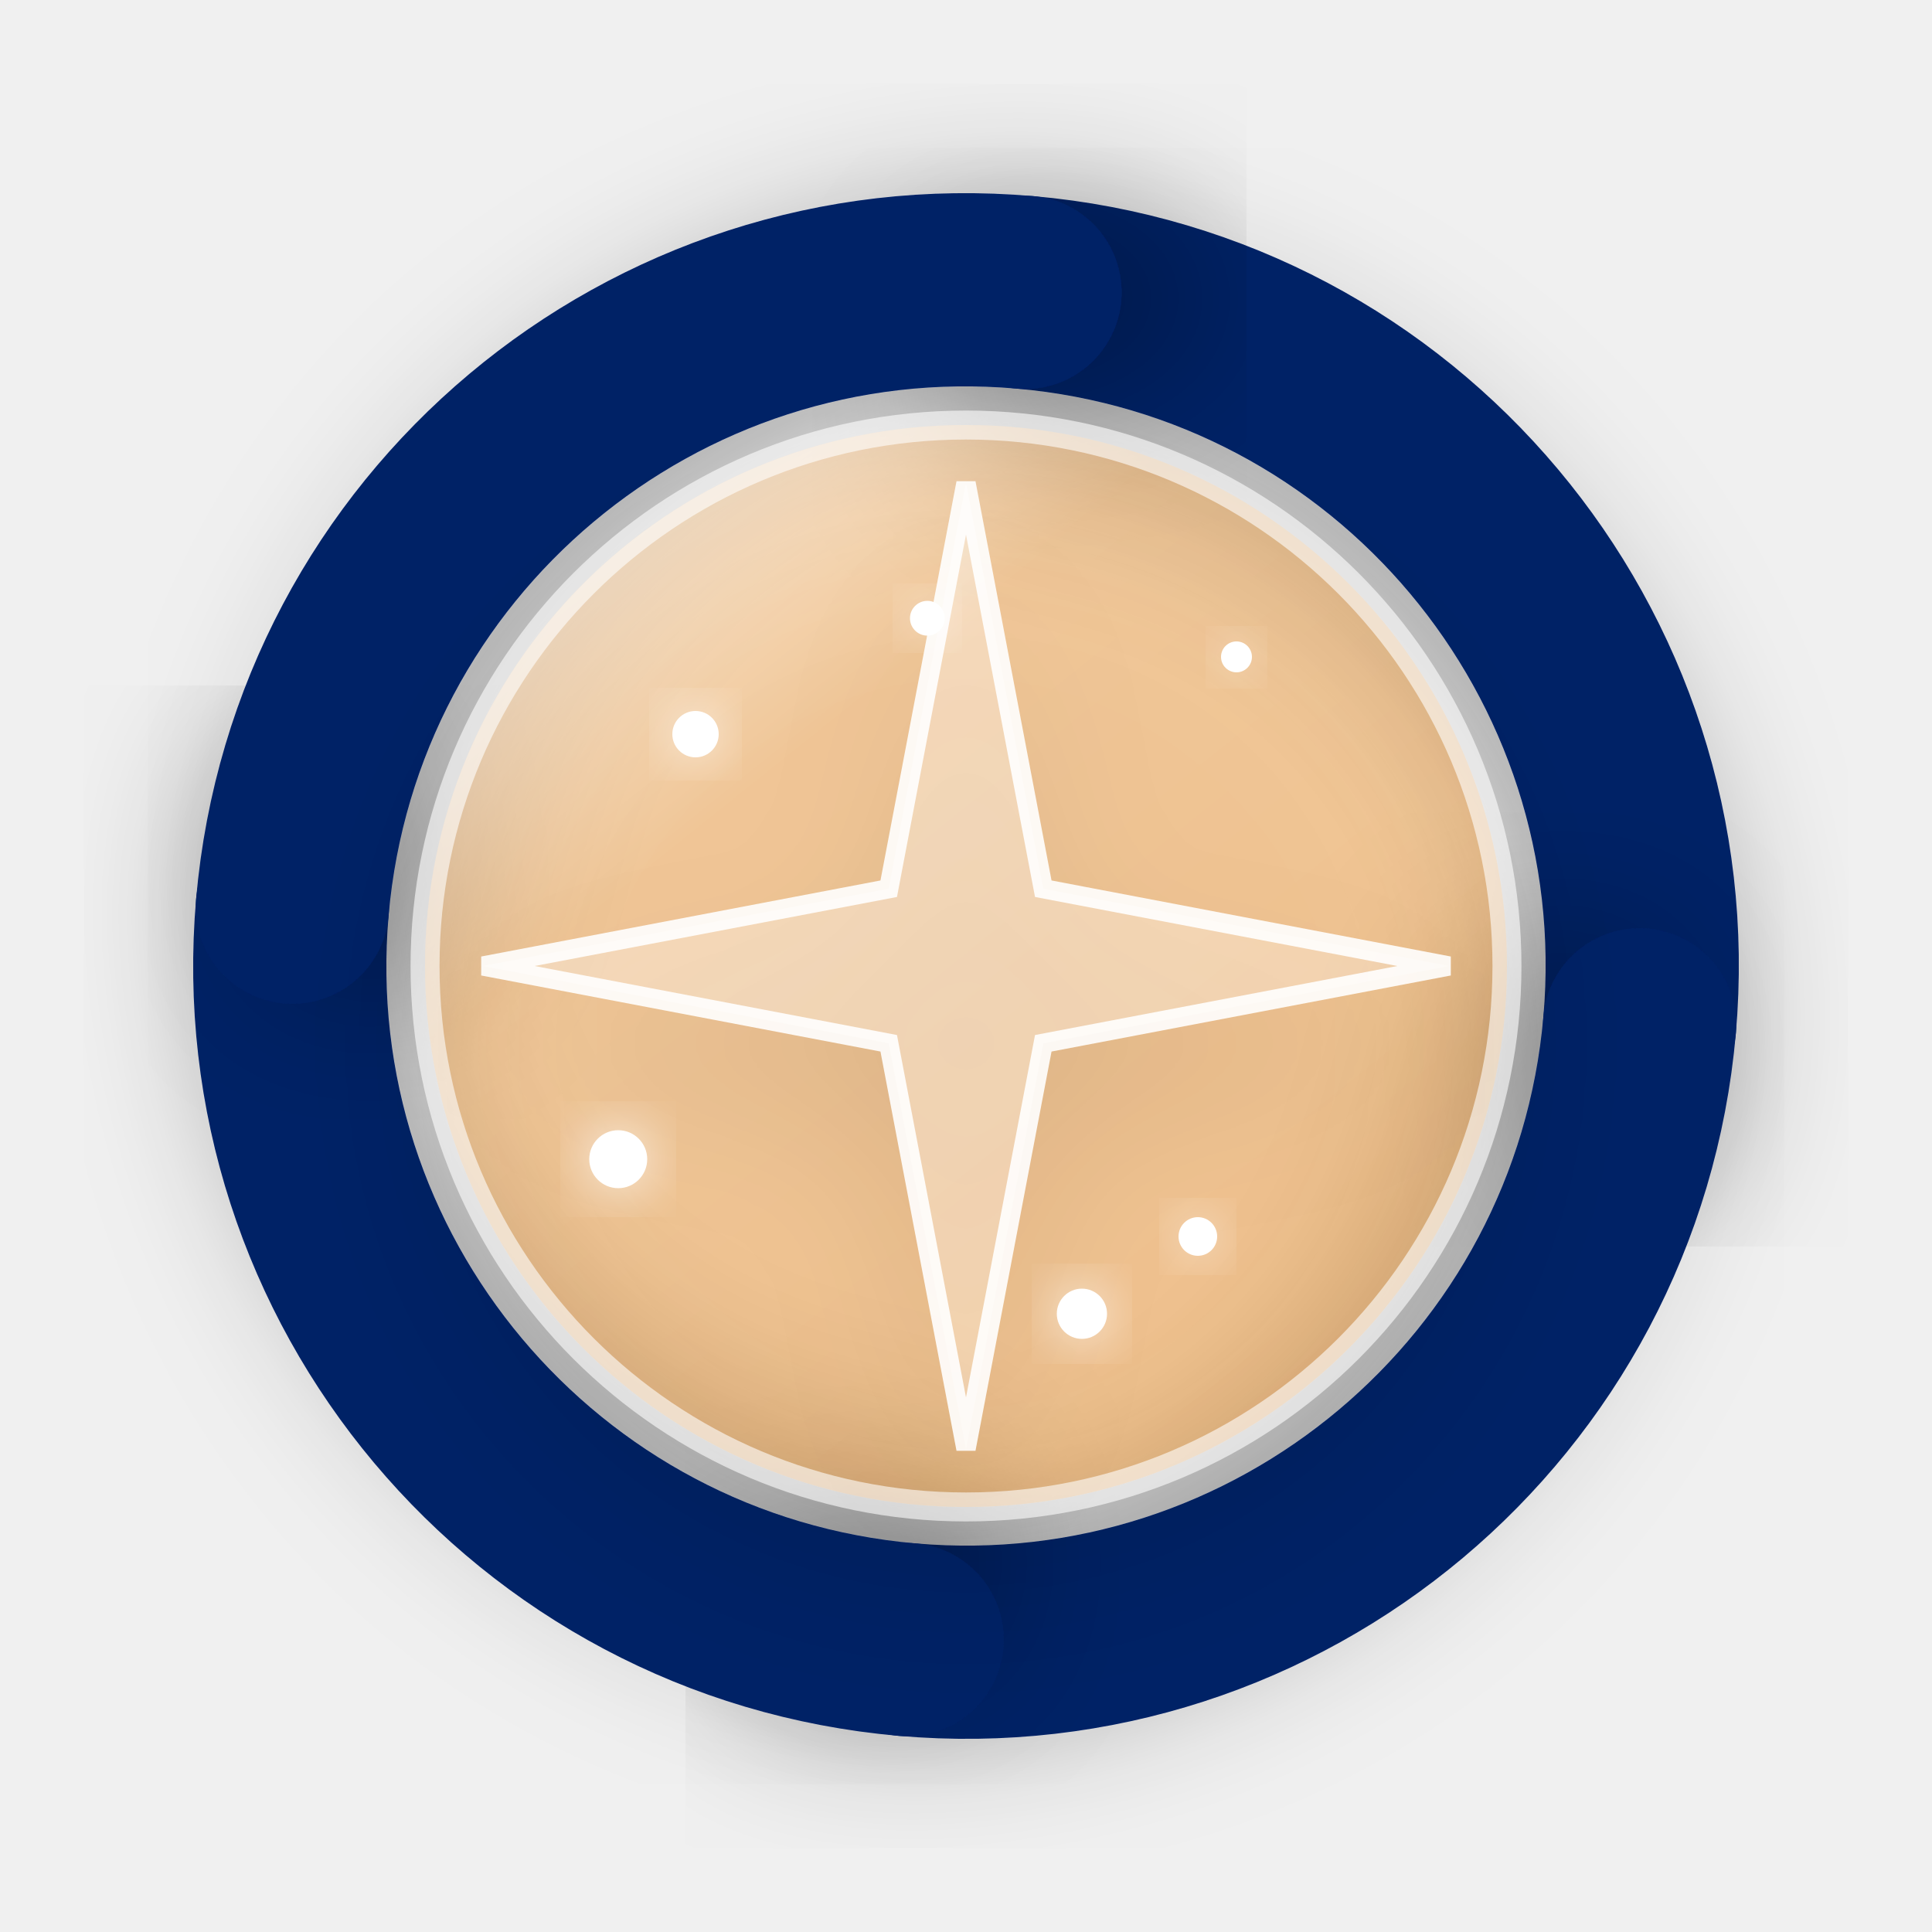
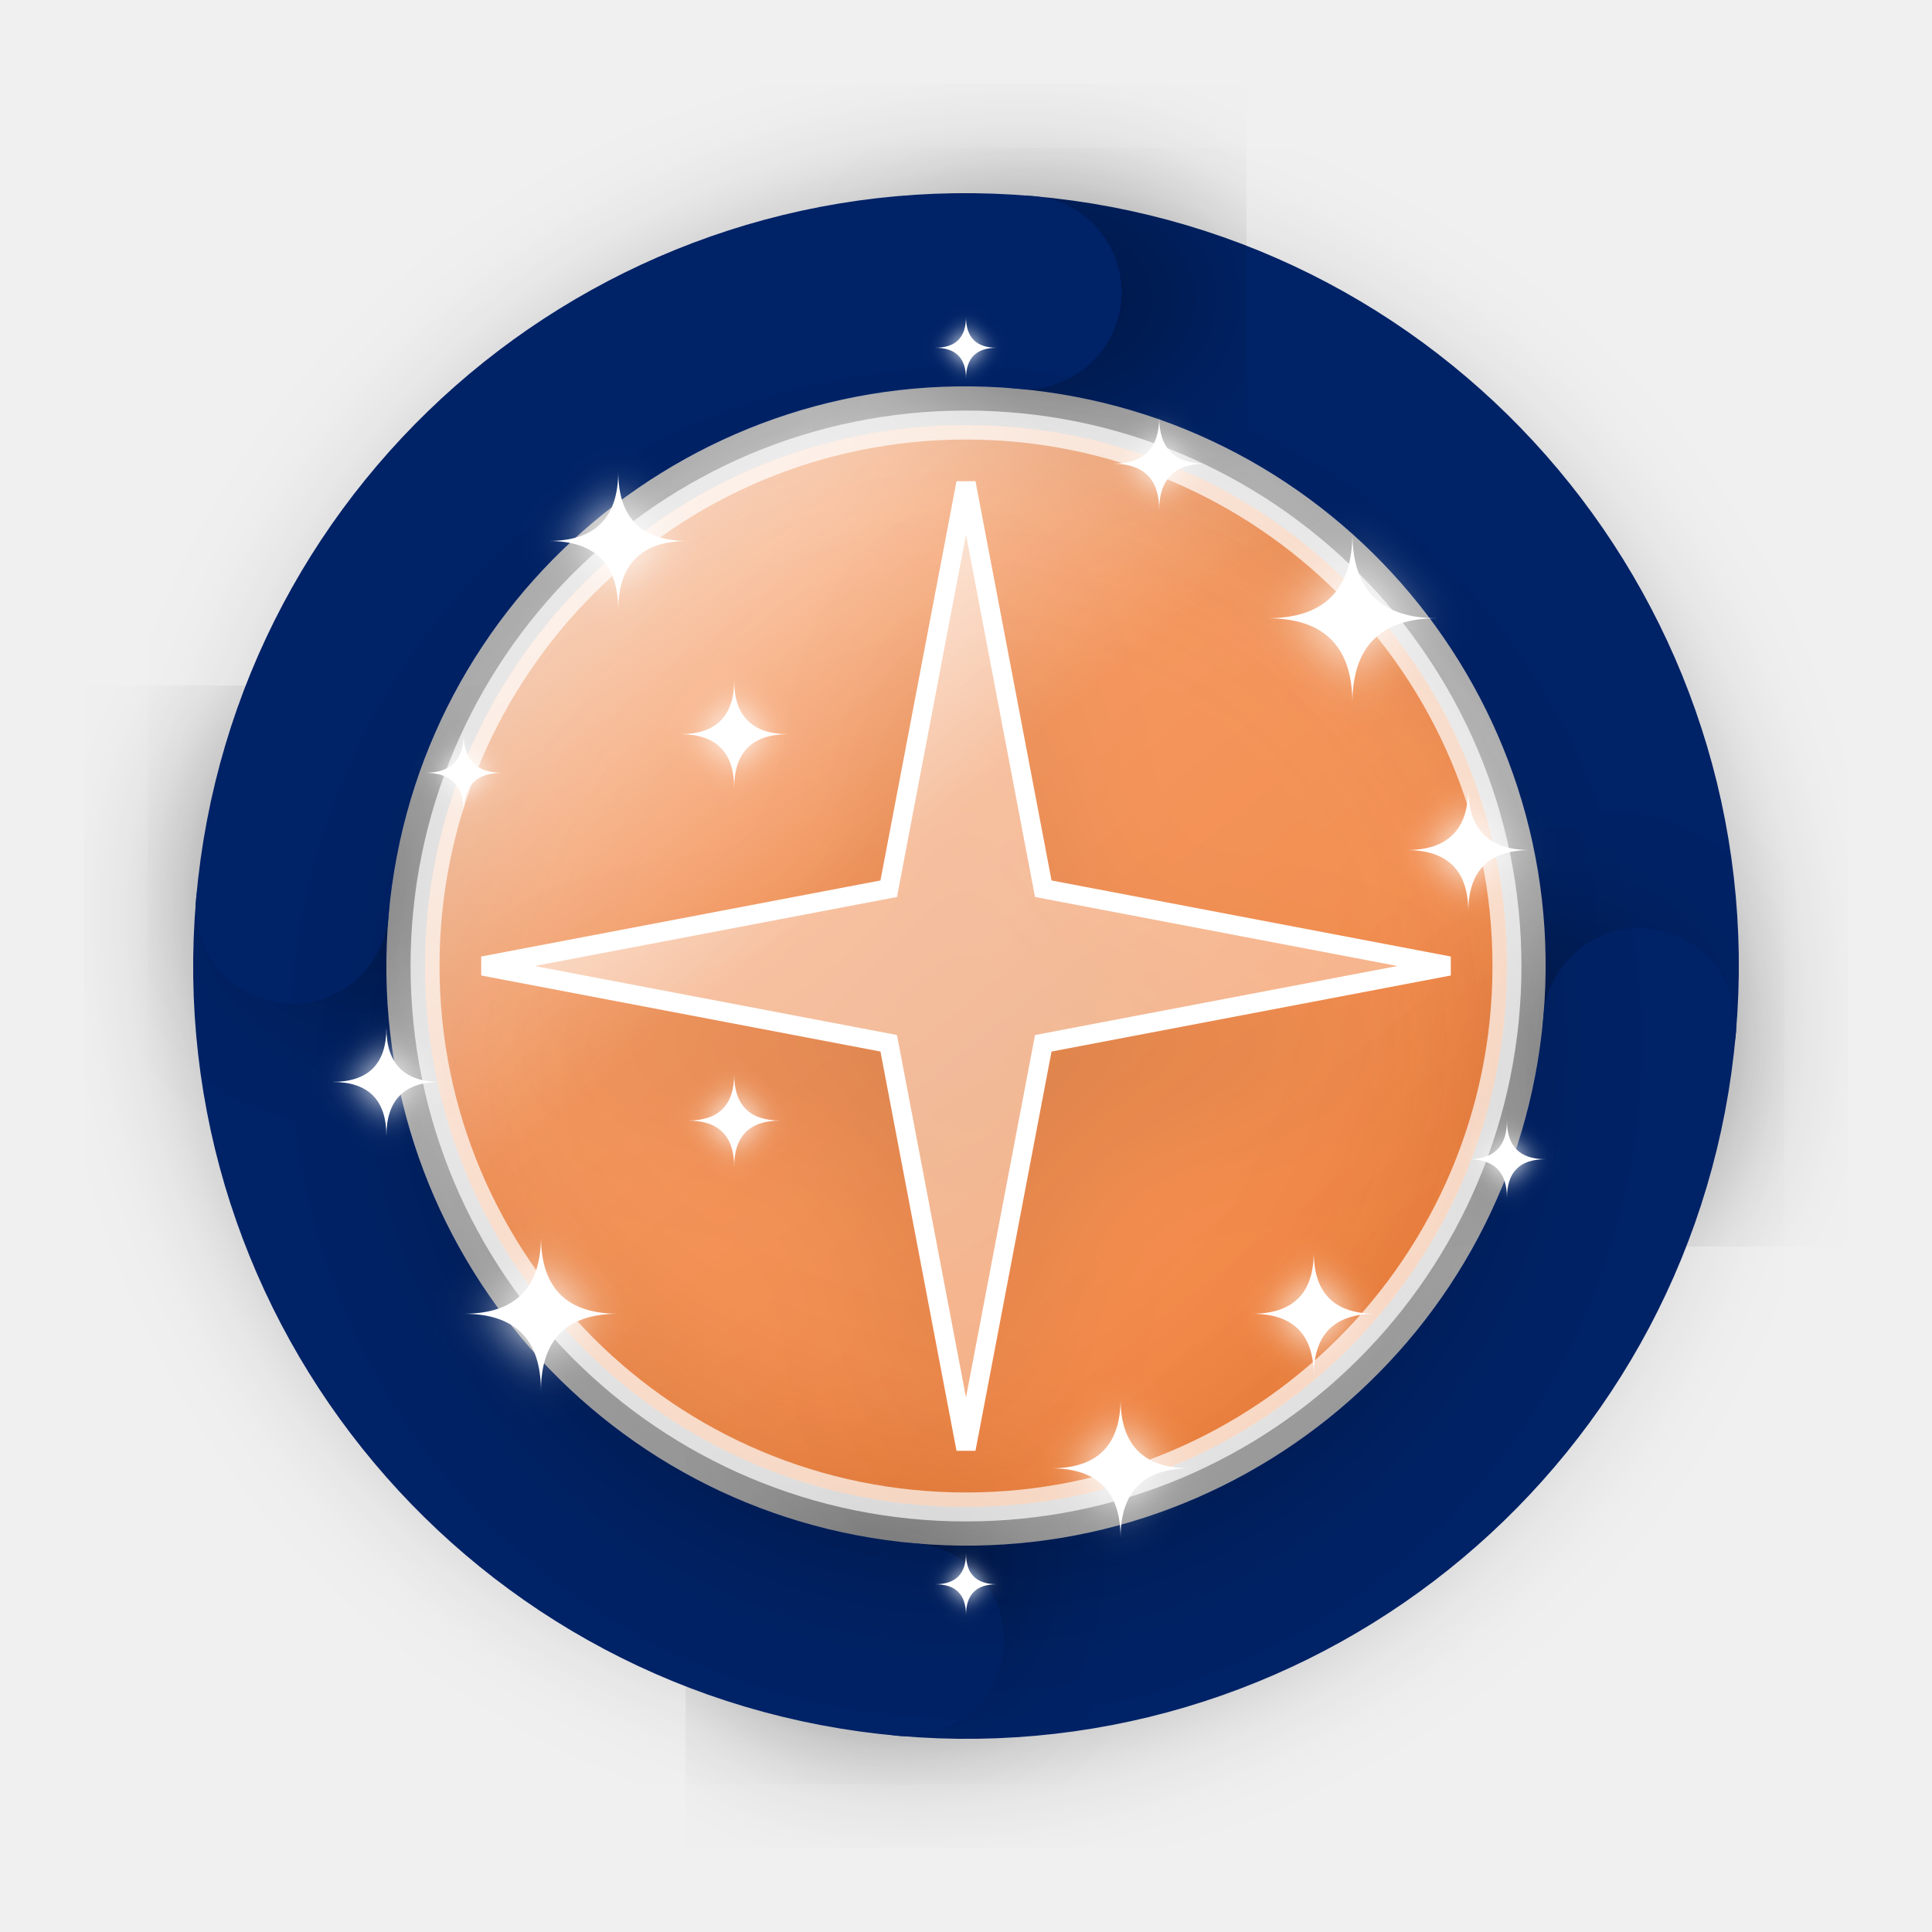
<svg xmlns="http://www.w3.org/2000/svg" viewBox="0 0 100 100" width="100%" height="100%">
  <defs>
    <filter id="glass-shadow" x="-20%" y="-20%" width="140%" height="140%">
-       <feDropShadow dx="0" dy="4" stdDeviation="4" flood-color="#000000" flood-opacity="0.3" />
+       <feDropShadow dx="0" dy="4" stdDeviation="4" flood-color="#000000" flood-opacity="0.35" />
    </filter>
    <filter id="glow" x="-50%" y="-50%" width="200%" height="200%">
-       <feGaussianBlur stdDeviation="1.5" result="coloredBlur" />
+       <feGaussianBlur stdDeviation="1.2" result="coloredBlur" />
      <feMerge>
        <feMergeNode in="coloredBlur" />
        <feMergeNode in="SourceGraphic" />
      </feMerge>
    </filter>
    <linearGradient id="glass-glare" x1="10%" y1="0%" x2="90%" y2="100%">
-       <stop offset="0%" stop-color="rgba(255,255,255,0.7)" />
-       <stop offset="30%" stop-color="rgba(255,255,255,0.1)" />
+       <stop offset="0%" stop-color="rgba(255,255,255,0.8)" />
+       <stop offset="40%" stop-color="rgba(255,255,255,0.15)" />
      <stop offset="100%" stop-color="rgba(255,255,255,0)" />
    </linearGradient>
+     <path id="sparkle" d="M 0,-4 Q 0,0 4,0 Q 0,0 0,4 Q 0,0 -4,0 Q 0,0 0,-4 Z" fill="#FFFFFF" filter="url(#glow)" />
    <path id="arc" d="M 85 50 A 35 35 0 0 0 50 15" fill="none" stroke="#002366" stroke-width="10" stroke-linecap="round" filter="url(#glass-shadow)" />
  </defs>
  <use href="#arc" transform="rotate(5 50 50)" />
  <use href="#arc" transform="rotate(95 50 50)" />
  <use href="#arc" transform="rotate(185 50 50)" />
  <use href="#arc" transform="rotate(275 50 50)" />
-   <circle cx="50" cy="50" r="28" fill="rgba(255, 136, 0, 0.35)" filter="url(#glass-shadow)" />
+   <circle cx="50" cy="50" r="28" fill="rgba(255, 98, 0, 0.65)" filter="url(#glass-shadow)" />
  <circle cx="50" cy="50" r="28" fill="url(#glass-glare)" />
-   <circle cx="50" cy="50" r="28" fill="none" stroke="rgba(255, 255, 255, 0.6)" stroke-width="1.5" />
-   <path d="M50 25 L54 46 L75 50 L54 54 L50 75 L46 54 L25 50 L46 46 Z" fill="rgba(255, 255, 255, 0.25)" filter="url(#glass-shadow)" />
-   <path d="M50 25 L54 46 L75 50 L54 54 L50 75 L46 54 L25 50 L46 46 Z" fill="url(#glass-glare)" />
-   <path d="M50 25 L54 46 L75 50 L54 54 L50 75 L46 54 L25 50 L46 46 Z" fill="none" stroke="rgba(255, 255, 255, 0.9)" stroke-width="1" />
-   <circle cx="36" cy="38" r="1.2" fill="#FFF" filter="url(#glow)">
-     <animate attributeName="opacity" values="0.1; 1; 0.1" dur="1.3s" repeatCount="indefinite" />
-   </circle>
-   <circle cx="64" cy="34" r="0.8" fill="#FFF" filter="url(#glow)">
-     <animate attributeName="opacity" values="0.1; 1; 0.1" dur="2.7s" repeatCount="indefinite" />
-   </circle>
-   <circle cx="32" cy="60" r="1.5" fill="#FFF" filter="url(#glow)">
+   <circle cx="50" cy="50" r="28" fill="none" stroke="rgba(255, 255, 255, 0.7)" stroke-width="1.5" />
+   <path d="M50 25 L54 46 L75 50 L54 54 L50 75 L46 54 L25 50 L46 46 Z" fill="rgba(255, 255, 255, 0.3)" filter="url(#glass-shadow)" />
+   <path d="M50 25 L54 46 L75 50 L54 54 L50 75 L46 54 L25 50 L46 46 Z" fill="url(#glass-glare)">
    <animate attributeName="opacity" values="0.1; 1; 0.1" dur="1.8s" repeatCount="indefinite" />
-   </circle>
-   <circle cx="62" cy="64" r="1.0" fill="#FFF" filter="url(#glow)">
-     <animate attributeName="opacity" values="0.1; 1; 0.1" dur="3.1s" repeatCount="indefinite" />
-   </circle>
-   <circle cx="48" cy="32" r="0.9" fill="#FFF" filter="url(#glow)">
-     <animate attributeName="opacity" values="0.1; 1; 0.1" dur="2.2s" repeatCount="indefinite" />
-   </circle>
-   <circle cx="56" cy="68" r="1.3" fill="#FFF" filter="url(#glow)">
-     <animate attributeName="opacity" values="0.1; 1; 0.1" dur="1.5s" repeatCount="indefinite" />
-   </circle>
+   </path>
+   <path d="M50 25 L54 46 L75 50 L54 54 L50 75 L46 54 L25 50 L46 46 Z" fill="none" stroke="rgba(255, 255, 255, 1)" stroke-width="1">
+     <animate attributeName="opacity" values="0.5; 1; 0.5" dur="1.8s" repeatCount="indefinite" />
+   </path>
+   <use href="#sparkle" transform="translate(32, 28) scale(0.9)">
+     <animate attributeName="opacity" values="0; 1; 0" dur="1.7s" repeatCount="indefinite" />
+   </use>
+   <use href="#sparkle" transform="translate(24, 40) scale(0.5)">
+     <animate attributeName="opacity" values="0; 0.8; 0" dur="2.3s" repeatCount="indefinite" />
+   </use>
+   <use href="#sparkle" transform="translate(38, 38) scale(0.7)">
+     <animate attributeName="opacity" values="0; 1; 0" dur="1.1s" repeatCount="indefinite" />
+   </use>
+   <use href="#sparkle" transform="translate(70, 32) scale(1.1)">
+     <animate attributeName="opacity" values="0; 1; 0" dur="2.9s" repeatCount="indefinite" />
+   </use>
+   <use href="#sparkle" transform="translate(60, 24) scale(0.6)">
+     <animate attributeName="opacity" values="0; 0.9; 0" dur="1.3s" repeatCount="indefinite" />
+   </use>
+   <use href="#sparkle" transform="translate(76, 44) scale(0.8)">
+     <animate attributeName="opacity" values="0; 1; 0" dur="3.1s" repeatCount="indefinite" />
+   </use>
+   <use href="#sparkle" transform="translate(28, 68) scale(1)">
+     <animate attributeName="opacity" values="0; 1; 0" dur="1.9s" repeatCount="indefinite" />
+   </use>
+   <use href="#sparkle" transform="translate(38, 58) scale(0.6)">
+     <animate attributeName="opacity" values="0; 0.8; 0" dur="2.7s" repeatCount="indefinite" />
+   </use>
+   <use href="#sparkle" transform="translate(20, 56) scale(0.7)">
+     <animate attributeName="opacity" values="0; 1; 0" dur="3.7s" repeatCount="indefinite" />
+   </use>
+   <use href="#sparkle" transform="translate(68, 68) scale(0.8)">
+     <animate attributeName="opacity" values="0; 1; 0" dur="1.5s" repeatCount="indefinite" />
+   </use>
+   <use href="#sparkle" transform="translate(58, 76) scale(0.9)">
+     <animate attributeName="opacity" values="0; 1; 0" dur="2.5s" repeatCount="indefinite" />
+   </use>
+   <use href="#sparkle" transform="translate(78, 60) scale(0.5)">
+     <animate attributeName="opacity" values="0; 0.7; 0" dur="1.4s" repeatCount="indefinite" />
+   </use>
+   <use href="#sparkle" transform="translate(50, 18) scale(0.4)">
+     <animate attributeName="opacity" values="0; 1; 0" dur="0.9s" repeatCount="indefinite" />
+   </use>
+   <use href="#sparkle" transform="translate(50, 82) scale(0.4)">
+     <animate attributeName="opacity" values="0; 1; 0" dur="1.2s" repeatCount="indefinite" />
+   </use>
</svg>
